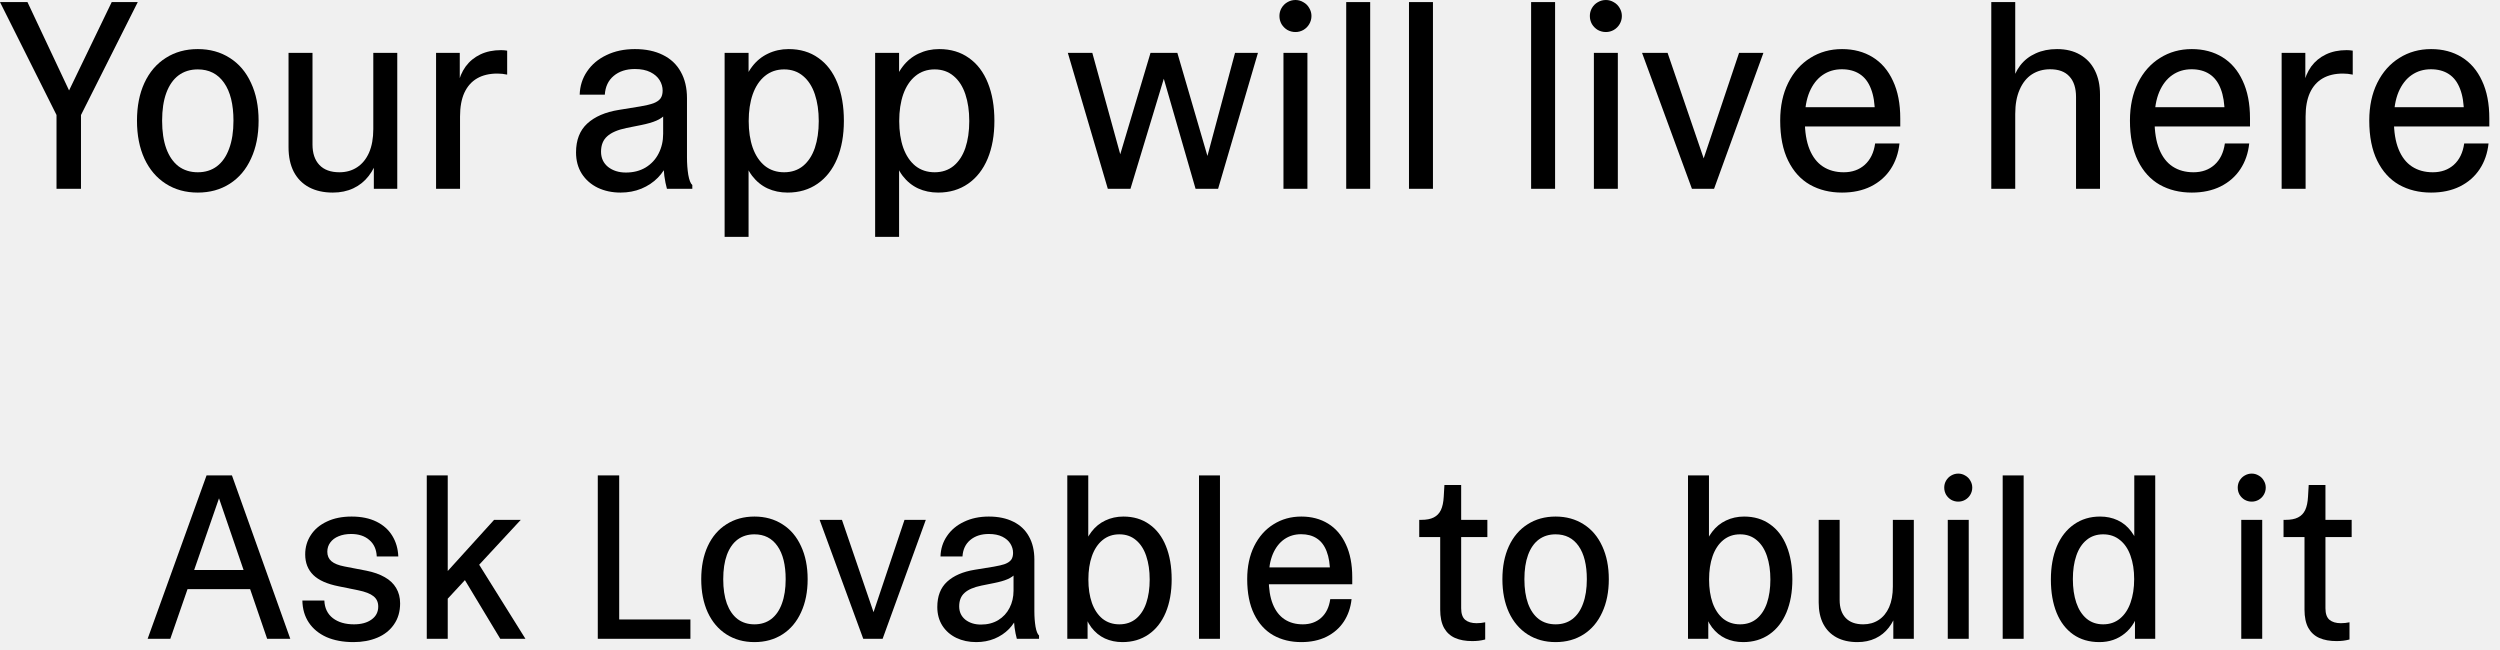
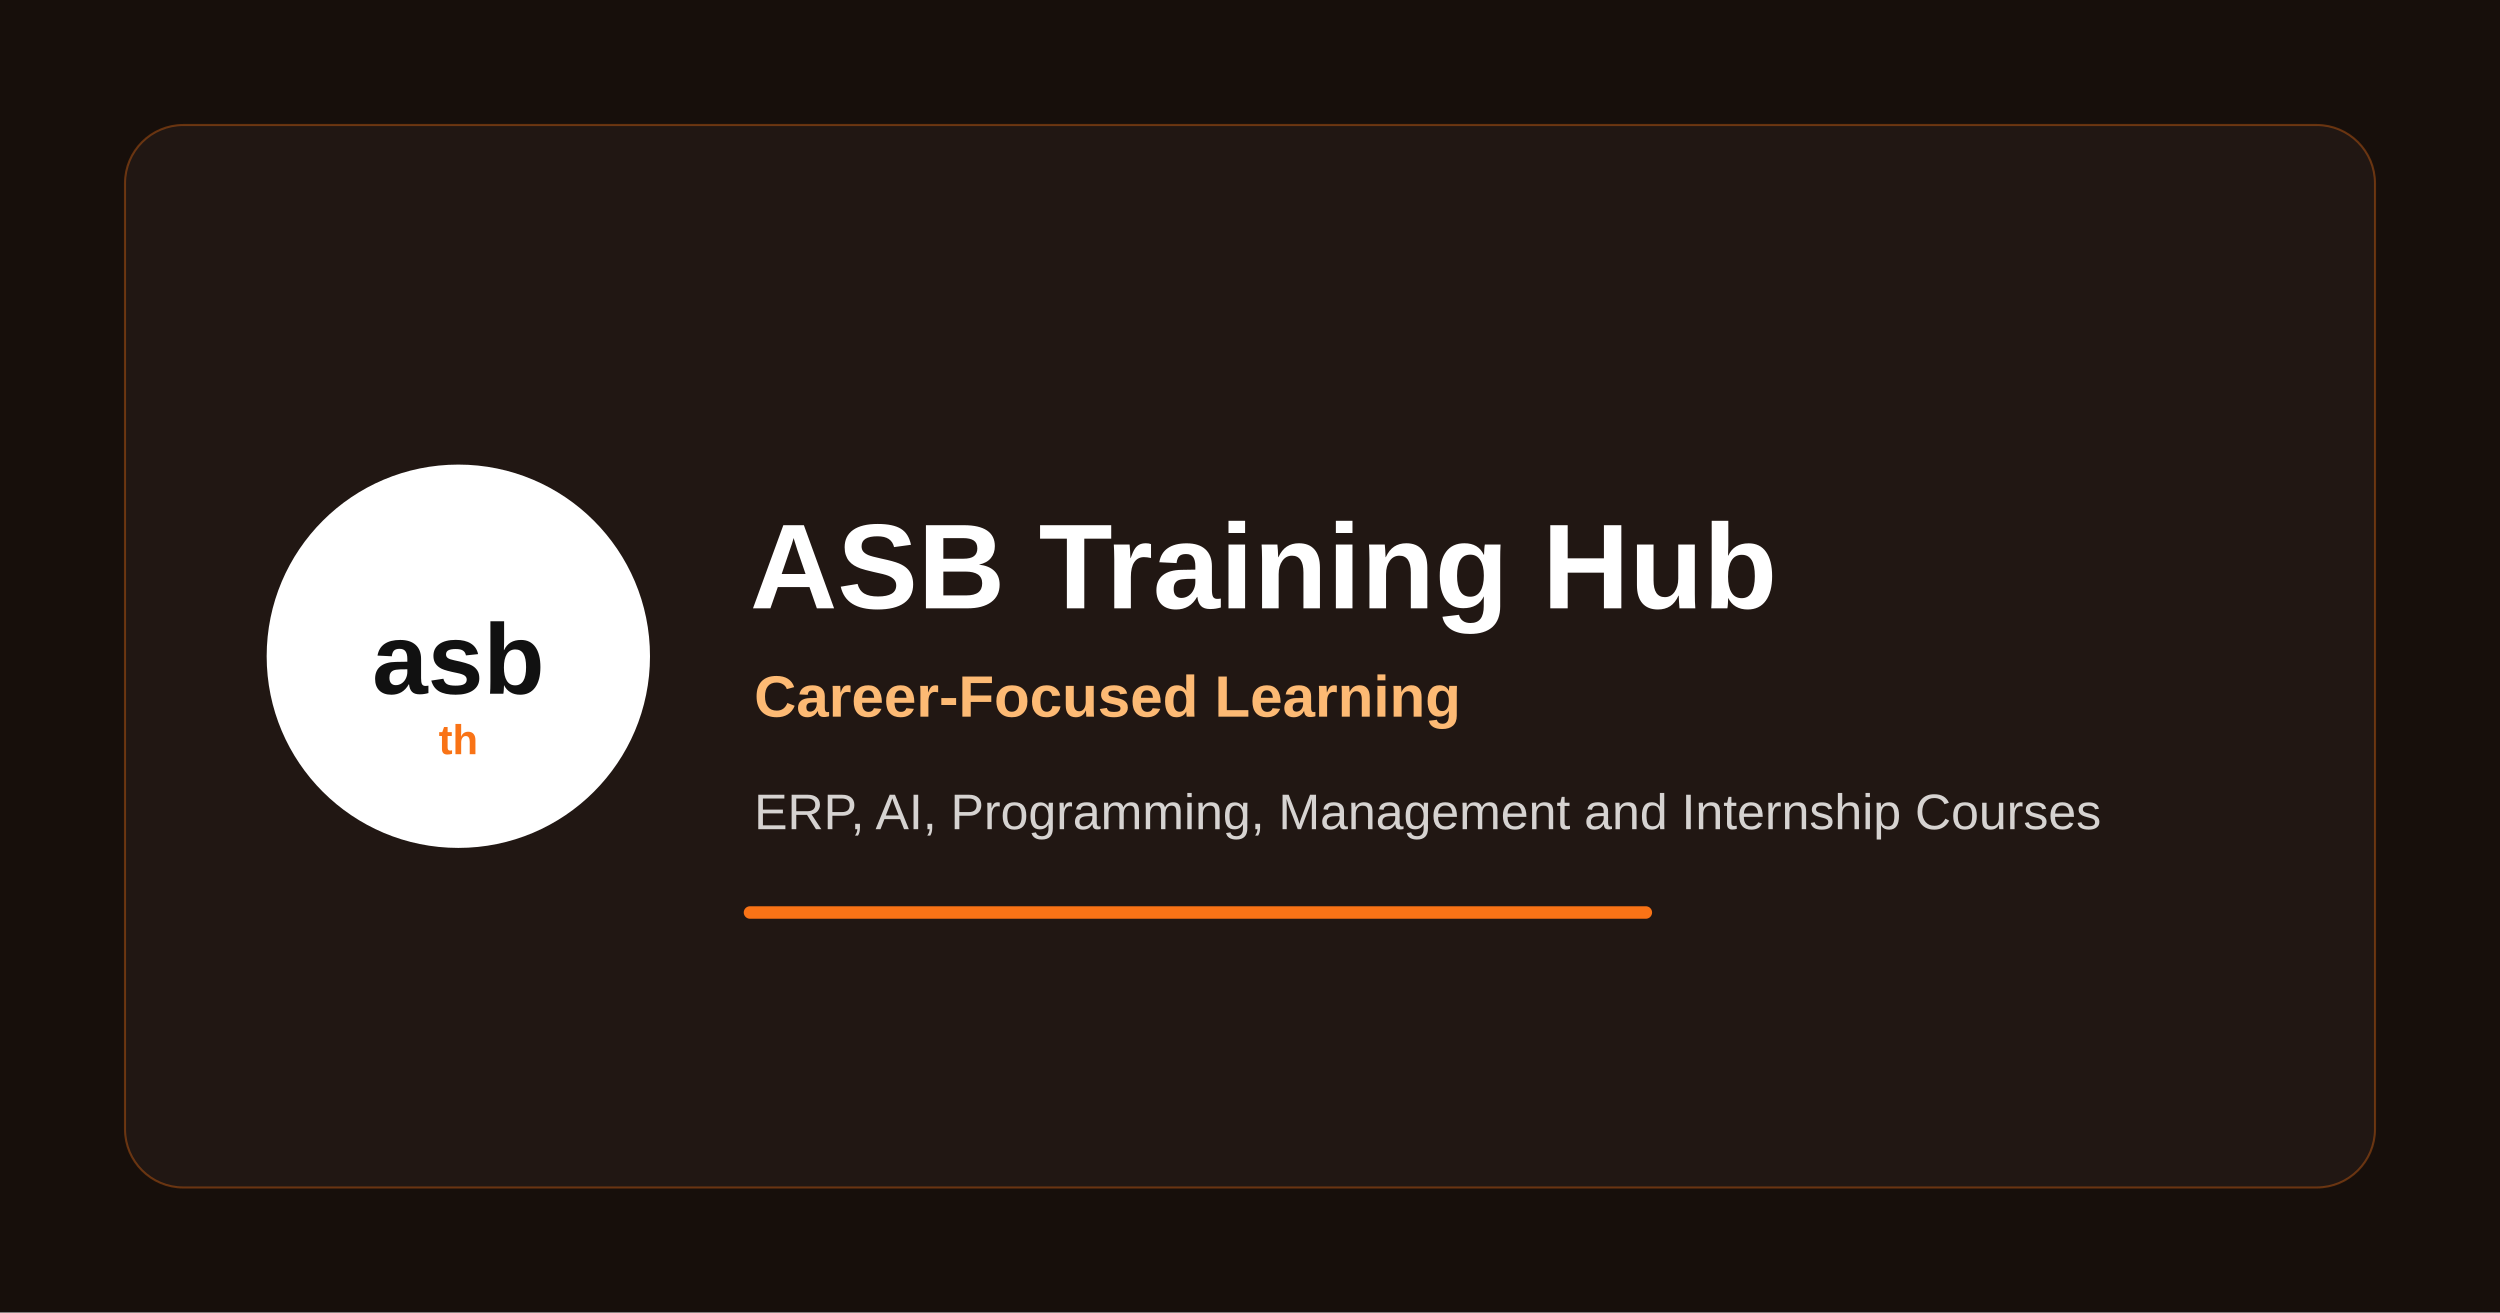
- <svg xmlns="http://www.w3.org/2000/svg" width="150" height="39" viewBox="0 0 150 39" fill="none">
-   <path d="M145.867 11.555C145.143 11.555 144.503 11.398 143.945 11.086C143.388 10.768 142.951 10.287 142.633 9.641C142.315 8.995 142.156 8.193 142.156 7.234C142.156 6.375 142.315 5.622 142.633 4.977C142.956 4.326 143.398 3.826 143.961 3.477C144.523 3.122 145.159 2.945 145.867 2.945C146.565 2.945 147.177 3.107 147.703 3.43C148.229 3.753 148.635 4.227 148.922 4.852C149.214 5.471 149.359 6.221 149.359 7.102C149.359 7.263 149.359 7.424 149.359 7.586H142.891V6.43H148.539L147.836 6.812C147.836 6.219 147.758 5.724 147.602 5.328C147.451 4.932 147.227 4.638 146.93 4.445C146.638 4.253 146.279 4.156 145.852 4.156C145.419 4.156 145.036 4.271 144.703 4.5C144.37 4.729 144.107 5.068 143.914 5.516C143.727 5.964 143.633 6.503 143.633 7.133V7.219C143.633 7.911 143.727 8.49 143.914 8.953C144.102 9.417 144.37 9.763 144.719 9.992C145.068 10.221 145.484 10.336 145.969 10.336C146.474 10.336 146.893 10.188 147.227 9.891C147.565 9.589 147.773 9.161 147.852 8.609H149.312C149.25 9.193 149.073 9.706 148.781 10.148C148.49 10.591 148.094 10.938 147.594 11.188C147.099 11.432 146.523 11.555 145.867 11.555Z" fill="black" />
-   <path d="M136.898 3.172H138.32V5.133L138.211 5.086C138.294 4.669 138.448 4.305 138.672 3.992C138.901 3.68 139.195 3.438 139.555 3.266C139.914 3.094 140.328 3.008 140.797 3.008C140.917 3.008 141.039 3.018 141.164 3.039V4.477C141.065 4.456 140.969 4.44 140.875 4.43C140.781 4.419 140.682 4.414 140.578 4.414C140.099 4.414 139.693 4.51 139.359 4.703C139.026 4.896 138.771 5.185 138.594 5.57C138.422 5.951 138.336 6.424 138.336 6.992V11.328H136.898V3.172Z" fill="black" />
-   <path d="M131.508 11.555C130.784 11.555 130.143 11.398 129.586 11.086C129.029 10.768 128.591 10.287 128.273 9.641C127.956 8.995 127.797 8.193 127.797 7.234C127.797 6.375 127.956 5.622 128.273 4.977C128.596 4.326 129.039 3.826 129.602 3.477C130.164 3.122 130.799 2.945 131.508 2.945C132.206 2.945 132.818 3.107 133.344 3.43C133.87 3.753 134.276 4.227 134.562 4.852C134.854 5.471 135 6.221 135 7.102C135 7.263 135 7.424 135 7.586H128.531V6.43H134.18L133.477 6.812C133.477 6.219 133.398 5.724 133.242 5.328C133.091 4.932 132.867 4.638 132.57 4.445C132.279 4.253 131.919 4.156 131.492 4.156C131.06 4.156 130.677 4.271 130.344 4.5C130.01 4.729 129.747 5.068 129.555 5.516C129.367 5.964 129.273 6.503 129.273 7.133V7.219C129.273 7.911 129.367 8.49 129.555 8.953C129.742 9.417 130.01 9.763 130.359 9.992C130.708 10.221 131.125 10.336 131.609 10.336C132.115 10.336 132.534 10.188 132.867 9.891C133.206 9.589 133.414 9.161 133.492 8.609H134.953C134.891 9.193 134.714 9.706 134.422 10.148C134.13 10.591 133.734 10.938 133.234 11.188C132.74 11.432 132.164 11.555 131.508 11.555Z" fill="black" />
-   <path d="M119.477 0.125H120.914V5.664L120.703 5.055C120.802 4.622 120.971 4.247 121.211 3.93C121.456 3.612 121.766 3.37 122.141 3.203C122.516 3.031 122.943 2.945 123.422 2.945C123.958 2.945 124.419 3.057 124.805 3.281C125.195 3.505 125.492 3.823 125.695 4.234C125.898 4.641 126 5.117 126 5.664V11.328H124.562V5.82C124.562 5.284 124.43 4.872 124.164 4.586C123.904 4.299 123.518 4.156 123.008 4.156C122.596 4.156 122.232 4.258 121.914 4.461C121.602 4.664 121.357 4.969 121.18 5.375C121.003 5.776 120.914 6.263 120.914 6.836V11.328H119.477V0.125Z" fill="black" />
-   <path d="M110.523 11.555C109.799 11.555 109.159 11.398 108.602 11.086C108.044 10.768 107.607 10.287 107.289 9.641C106.971 8.995 106.812 8.193 106.812 7.234C106.812 6.375 106.971 5.622 107.289 4.977C107.612 4.326 108.055 3.826 108.617 3.477C109.18 3.122 109.815 2.945 110.523 2.945C111.221 2.945 111.833 3.107 112.359 3.43C112.885 3.753 113.292 4.227 113.578 4.852C113.87 5.471 114.016 6.221 114.016 7.102C114.016 7.263 114.016 7.424 114.016 7.586H107.547V6.43H113.195L112.492 6.812C112.492 6.219 112.414 5.724 112.258 5.328C112.107 4.932 111.883 4.638 111.586 4.445C111.294 4.253 110.935 4.156 110.508 4.156C110.076 4.156 109.693 4.271 109.359 4.5C109.026 4.729 108.763 5.068 108.57 5.516C108.383 5.964 108.289 6.503 108.289 7.133V7.219C108.289 7.911 108.383 8.49 108.57 8.953C108.758 9.417 109.026 9.763 109.375 9.992C109.724 10.221 110.141 10.336 110.625 10.336C111.13 10.336 111.549 10.188 111.883 9.891C112.221 9.589 112.43 9.161 112.508 8.609H113.969C113.906 9.193 113.729 9.706 113.438 10.148C113.146 10.591 112.75 10.938 112.25 11.188C111.755 11.432 111.18 11.555 110.523 11.555Z" fill="black" />
-   <path d="M98.523 3.172H100.055L102.359 9.906H102.086L104.344 3.172H105.805L102.844 11.328H101.516L98.523 3.172Z" fill="black" />
-   <path d="M95.633 3.172H97.07V11.328H95.633V3.172ZM96.352 1.922C96.18 1.922 96.018 1.88 95.867 1.797C95.721 1.708 95.604 1.591 95.516 1.445C95.432 1.294 95.391 1.133 95.391 0.961C95.391 0.789 95.432 0.63 95.516 0.484C95.604 0.333 95.721 0.216 95.867 0.133C96.018 0.044 96.18 0 96.352 0C96.523 0 96.682 0.044 96.828 0.133C96.979 0.216 97.096 0.333 97.18 0.484C97.268 0.63 97.312 0.789 97.312 0.961C97.312 1.133 97.268 1.294 97.18 1.445C97.096 1.591 96.979 1.708 96.828 1.797C96.682 1.88 96.523 1.922 96.352 1.922Z" fill="black" />
-   <path d="M91.867 0.125H93.305V11.328H91.867V0.125Z" fill="black" />
-   <path d="M84.539 0.125H85.977V11.328H84.539V0.125Z" fill="black" />
-   <path d="M80.773 0.125H82.211V11.328H80.773V0.125Z" fill="black" />
-   <path d="M77.008 3.172H78.445V11.328H77.008V3.172ZM77.727 1.922C77.555 1.922 77.393 1.88 77.242 1.797C77.096 1.708 76.979 1.591 76.891 1.445C76.807 1.294 76.766 1.133 76.766 0.961C76.766 0.789 76.807 0.63 76.891 0.484C76.979 0.333 77.096 0.216 77.242 0.133C77.393 0.044 77.555 0 77.727 0C77.898 0 78.057 0.044 78.203 0.133C78.354 0.216 78.471 0.333 78.555 0.484C78.643 0.63 78.688 0.789 78.688 0.961C78.688 1.133 78.643 1.294 78.555 1.445C78.471 1.591 78.354 1.708 78.203 1.797C78.057 1.88 77.898 1.922 77.727 1.922Z" fill="black" />
-   <path d="M64.07 3.172H65.539L67.508 10.32H66.898L69.031 3.172H70.641L72.727 10.32H72.188L74.102 3.172H75.477L73.086 11.328H71.734L69.508 3.617H70.164L67.828 11.328H66.469L64.07 3.172Z" fill="black" />
-   <path d="M56.289 11.555C55.852 11.555 55.45 11.471 55.086 11.305C54.727 11.138 54.417 10.885 54.156 10.547C53.901 10.208 53.711 9.786 53.586 9.281L53.898 9.602V11.328H52.508V3.172H53.945V4.992L53.602 5.219C53.711 4.745 53.896 4.339 54.156 4C54.417 3.656 54.734 3.396 55.109 3.219C55.49 3.036 55.904 2.945 56.352 2.945C57.044 2.945 57.638 3.122 58.133 3.477C58.633 3.826 59.013 4.326 59.273 4.977C59.534 5.622 59.664 6.38 59.664 7.25C59.664 8.115 59.529 8.872 59.258 9.523C58.987 10.169 58.596 10.669 58.086 11.023C57.575 11.378 56.977 11.555 56.289 11.555ZM56.078 10.336C56.526 10.336 56.906 10.208 57.219 9.953C57.531 9.693 57.766 9.333 57.922 8.875C58.078 8.411 58.156 7.875 58.156 7.266C58.156 6.656 58.078 6.12 57.922 5.656C57.766 5.188 57.531 4.823 57.219 4.562C56.906 4.297 56.526 4.164 56.078 4.164C55.63 4.164 55.245 4.297 54.922 4.562C54.604 4.823 54.362 5.188 54.195 5.656C54.034 6.12 53.953 6.656 53.953 7.266C53.953 7.87 54.034 8.404 54.195 8.867C54.362 9.331 54.604 9.693 54.922 9.953C55.245 10.208 55.63 10.336 56.078 10.336ZM52.508 9.664H53.945V14.211H52.508V9.664Z" fill="black" />
-   <path d="M47.258 11.555C46.82 11.555 46.419 11.471 46.055 11.305C45.695 11.138 45.385 10.885 45.125 10.547C44.87 10.208 44.68 9.786 44.555 9.281L44.867 9.602V11.328H43.477V3.172H44.914V4.992L44.57 5.219C44.68 4.745 44.865 4.339 45.125 4C45.385 3.656 45.703 3.396 46.078 3.219C46.458 3.036 46.872 2.945 47.32 2.945C48.013 2.945 48.607 3.122 49.102 3.477C49.602 3.826 49.982 4.326 50.242 4.977C50.503 5.622 50.633 6.38 50.633 7.25C50.633 8.115 50.497 8.872 50.227 9.523C49.956 10.169 49.565 10.669 49.055 11.023C48.544 11.378 47.945 11.555 47.258 11.555ZM47.047 10.336C47.495 10.336 47.875 10.208 48.188 9.953C48.5 9.693 48.734 9.333 48.891 8.875C49.047 8.411 49.125 7.875 49.125 7.266C49.125 6.656 49.047 6.12 48.891 5.656C48.734 5.188 48.5 4.823 48.188 4.562C47.875 4.297 47.495 4.164 47.047 4.164C46.599 4.164 46.214 4.297 45.891 4.562C45.573 4.823 45.331 5.188 45.164 5.656C45.003 6.12 44.922 6.656 44.922 7.266C44.922 7.87 45.003 8.404 45.164 8.867C45.331 9.331 45.573 9.693 45.891 9.953C46.214 10.208 46.599 10.336 47.047 10.336ZM43.477 9.664H44.914V14.211H43.477V9.664Z" fill="black" />
-   <path d="M37.234 11.555C36.729 11.555 36.273 11.458 35.867 11.266C35.461 11.068 35.141 10.787 34.906 10.422C34.677 10.057 34.562 9.633 34.562 9.148C34.562 8.404 34.786 7.826 35.234 7.414C35.688 6.997 36.32 6.724 37.133 6.594L38.43 6.383C38.763 6.326 39.023 6.263 39.211 6.195C39.398 6.122 39.536 6.029 39.625 5.914C39.714 5.794 39.758 5.635 39.758 5.438C39.758 5.219 39.698 5.01 39.578 4.812C39.458 4.615 39.273 4.453 39.023 4.328C38.773 4.203 38.464 4.141 38.094 4.141C37.573 4.141 37.148 4.279 36.82 4.555C36.497 4.826 36.32 5.201 36.289 5.68H34.781C34.797 5.159 34.945 4.693 35.227 4.281C35.508 3.865 35.896 3.539 36.391 3.305C36.885 3.065 37.453 2.945 38.094 2.945C38.745 2.945 39.305 3.062 39.773 3.297C40.242 3.526 40.599 3.862 40.844 4.305C41.094 4.747 41.219 5.276 41.219 5.891V9.438C41.219 9.818 41.245 10.169 41.297 10.492C41.354 10.81 41.435 11.013 41.539 11.102V11.328H40.016C39.953 11.104 39.901 10.844 39.859 10.547C39.823 10.245 39.805 9.951 39.805 9.664L40.062 9.742C39.938 10.081 39.74 10.388 39.469 10.664C39.198 10.94 38.87 11.159 38.484 11.32C38.099 11.477 37.682 11.555 37.234 11.555ZM37.555 10.352C38.008 10.352 38.404 10.25 38.742 10.047C39.081 9.839 39.339 9.56 39.516 9.211C39.698 8.857 39.789 8.464 39.789 8.031V6.812L39.953 6.836C39.802 7.008 39.609 7.143 39.375 7.242C39.146 7.341 38.836 7.43 38.445 7.508L37.586 7.68C37.06 7.789 36.675 7.956 36.43 8.18C36.185 8.398 36.062 8.706 36.062 9.102C36.062 9.482 36.203 9.786 36.484 10.016C36.771 10.24 37.128 10.352 37.555 10.352Z" fill="black" />
-   <path d="M26.164 3.172H27.586V5.133L27.477 5.086C27.56 4.669 27.713 4.305 27.938 3.992C28.167 3.68 28.461 3.438 28.82 3.266C29.18 3.094 29.594 3.008 30.062 3.008C30.182 3.008 30.305 3.018 30.43 3.039V4.477C30.331 4.456 30.234 4.44 30.141 4.43C30.047 4.419 29.948 4.414 29.844 4.414C29.365 4.414 28.958 4.51 28.625 4.703C28.292 4.896 28.037 5.185 27.859 5.57C27.688 5.951 27.602 6.424 27.602 6.992V11.328H26.164V3.172Z" fill="black" />
-   <path d="M19.969 11.555C19.417 11.555 18.94 11.448 18.539 11.234C18.143 11.021 17.838 10.711 17.625 10.305C17.417 9.898 17.312 9.409 17.312 8.836V3.172H18.75V8.672C18.75 9.198 18.888 9.607 19.164 9.898C19.44 10.19 19.841 10.336 20.367 10.336C20.768 10.336 21.12 10.237 21.422 10.039C21.729 9.841 21.969 9.549 22.141 9.164C22.312 8.773 22.398 8.299 22.398 7.742V3.172H23.836V11.328H22.43V8.836L22.672 9.438C22.552 9.87 22.367 10.245 22.117 10.562C21.872 10.88 21.568 11.125 21.203 11.297C20.838 11.469 20.427 11.555 19.969 11.555Z" fill="black" />
-   <path d="M11.867 11.555C11.138 11.555 10.497 11.378 9.945 11.023C9.393 10.669 8.966 10.167 8.664 9.516C8.367 8.865 8.219 8.107 8.219 7.242C8.219 6.378 8.367 5.622 8.664 4.977C8.966 4.326 9.393 3.826 9.945 3.477C10.497 3.122 11.138 2.945 11.867 2.945C12.596 2.945 13.237 3.122 13.789 3.477C14.341 3.826 14.766 4.326 15.062 4.977C15.365 5.622 15.516 6.378 15.516 7.242C15.516 8.107 15.365 8.865 15.062 9.516C14.766 10.167 14.341 10.669 13.789 11.023C13.237 11.378 12.596 11.555 11.867 11.555ZM11.867 10.336C12.315 10.336 12.698 10.216 13.016 9.977C13.338 9.732 13.583 9.378 13.75 8.914C13.922 8.451 14.008 7.893 14.008 7.242C14.008 6.263 13.82 5.505 13.445 4.969C13.07 4.432 12.544 4.164 11.867 4.164C11.419 4.164 11.034 4.284 10.711 4.523C10.393 4.763 10.148 5.115 9.977 5.578C9.81 6.036 9.727 6.591 9.727 7.242C9.727 7.893 9.81 8.451 9.977 8.914C10.148 9.378 10.393 9.732 10.711 9.977C11.034 10.216 11.419 10.336 11.867 10.336Z" fill="black" />
-   <path d="M3.391 6.18L3.711 7.539L0 0.125H1.648L4.414 6H3.867L6.703 0.125H8.266L4.539 7.539L4.859 6.18V11.328H3.391V6.18Z" fill="black" />
-   <path d="M140.19 38.465C139.789 38.465 139.448 38.403 139.165 38.28C138.882 38.157 138.661 37.957 138.502 37.679C138.347 37.396 138.27 37.029 138.27 36.578V32.224H137.012V31.191H137.135C137.445 31.191 137.693 31.144 137.88 31.048C138.071 30.952 138.215 30.804 138.311 30.604C138.406 30.403 138.463 30.136 138.481 29.804L138.522 29.1H139.527V31.301L139.377 31.191H141.1V32.224H139.527V36.496C139.527 36.82 139.607 37.05 139.767 37.187C139.931 37.323 140.159 37.392 140.45 37.392C140.637 37.392 140.81 37.373 140.97 37.337V38.369C140.828 38.406 140.699 38.431 140.58 38.444C140.462 38.458 140.332 38.465 140.19 38.465Z" fill="black" />
-   <path d="M134.476 31.191H135.733V38.328H134.476V31.191ZM135.104 30.098C134.954 30.098 134.813 30.061 134.681 29.988C134.553 29.911 134.451 29.808 134.373 29.681C134.3 29.549 134.264 29.407 134.264 29.257C134.264 29.106 134.3 28.967 134.373 28.84C134.451 28.708 134.553 28.605 134.681 28.532C134.813 28.455 134.954 28.416 135.104 28.416C135.255 28.416 135.394 28.455 135.521 28.532C135.654 28.605 135.756 28.708 135.829 28.84C135.907 28.967 135.945 29.106 135.945 29.257C135.945 29.407 135.907 29.549 135.829 29.681C135.756 29.808 135.654 29.911 135.521 29.988C135.394 30.061 135.255 30.098 135.104 30.098Z" fill="black" />
-   <path d="M128.057 28.525H129.314V31.191H128.057V28.525ZM125.965 38.526C125.354 38.526 124.83 38.374 124.393 38.068C123.955 37.758 123.622 37.323 123.395 36.763C123.167 36.198 123.053 35.535 123.053 34.773C123.053 34.017 123.171 33.354 123.408 32.784C123.65 32.215 123.994 31.775 124.44 31.465C124.887 31.15 125.409 30.993 126.006 30.993C126.389 30.993 126.737 31.066 127.052 31.212C127.371 31.358 127.642 31.579 127.865 31.875C128.093 32.171 128.262 32.54 128.371 32.982L128.057 32.702V31.191H129.314V38.328H128.098V36.735L128.357 36.537C128.212 37.161 127.924 37.649 127.496 38C127.068 38.351 126.557 38.526 125.965 38.526ZM126.19 37.46C126.582 37.46 126.917 37.346 127.195 37.118C127.478 36.886 127.69 36.567 127.831 36.161C127.977 35.751 128.05 35.279 128.05 34.746C128.05 34.217 127.977 33.75 127.831 33.345C127.69 32.939 127.478 32.625 127.195 32.401C126.917 32.173 126.582 32.06 126.19 32.06C125.799 32.06 125.466 32.173 125.192 32.401C124.919 32.625 124.714 32.939 124.577 33.345C124.44 33.746 124.372 34.213 124.372 34.746C124.372 35.279 124.44 35.751 124.577 36.161C124.714 36.567 124.919 36.886 125.192 37.118C125.466 37.346 125.799 37.46 126.19 37.46Z" fill="black" />
-   <path d="M120.161 28.525H121.419V38.328H120.161V28.525Z" fill="black" />
-   <path d="M116.866 31.191H118.124V38.328H116.866V31.191ZM117.495 30.098C117.345 30.098 117.203 30.061 117.071 29.988C116.944 29.911 116.841 29.808 116.764 29.681C116.691 29.549 116.654 29.407 116.654 29.257C116.654 29.106 116.691 28.967 116.764 28.84C116.841 28.708 116.944 28.605 117.071 28.532C117.203 28.455 117.345 28.416 117.495 28.416C117.646 28.416 117.785 28.455 117.912 28.532C118.044 28.605 118.147 28.708 118.22 28.84C118.297 28.967 118.336 29.106 118.336 29.257C118.336 29.407 118.297 29.549 118.22 29.681C118.147 29.808 118.044 29.911 117.912 29.988C117.785 30.061 117.646 30.098 117.495 30.098Z" fill="black" />
-   <path d="M111.445 38.526C110.962 38.526 110.545 38.433 110.194 38.246C109.848 38.059 109.581 37.788 109.395 37.433C109.212 37.077 109.121 36.649 109.121 36.148V31.191H110.379V36.004C110.379 36.464 110.5 36.822 110.741 37.077C110.983 37.332 111.334 37.46 111.794 37.46C112.145 37.46 112.452 37.373 112.717 37.2C112.986 37.027 113.195 36.772 113.346 36.435C113.496 36.093 113.571 35.678 113.571 35.19V31.191H114.829V38.328H113.599V36.148L113.811 36.674C113.706 37.052 113.544 37.38 113.325 37.658C113.111 37.936 112.844 38.15 112.525 38.301C112.206 38.451 111.846 38.526 111.445 38.526Z" fill="black" />
-   <path d="M104.589 38.526C104.206 38.526 103.855 38.453 103.536 38.308C103.222 38.162 102.951 37.941 102.723 37.645C102.499 37.348 102.333 36.979 102.224 36.537L102.497 36.817V38.328H101.28V31.191H102.538V32.784L102.237 32.982C102.333 32.568 102.495 32.212 102.723 31.916C102.951 31.615 103.229 31.387 103.557 31.232C103.889 31.073 104.252 30.993 104.644 30.993C105.25 30.993 105.769 31.148 106.202 31.458C106.64 31.763 106.972 32.201 107.2 32.77C107.428 33.336 107.542 33.999 107.542 34.76C107.542 35.516 107.424 36.179 107.187 36.749C106.95 37.314 106.608 37.752 106.161 38.062C105.715 38.371 105.19 38.526 104.589 38.526ZM104.404 37.46C104.796 37.46 105.129 37.348 105.402 37.125C105.676 36.897 105.881 36.583 106.018 36.182C106.154 35.776 106.223 35.307 106.223 34.773C106.223 34.24 106.154 33.771 106.018 33.365C105.881 32.955 105.676 32.636 105.402 32.408C105.129 32.176 104.796 32.06 104.404 32.06C104.012 32.06 103.675 32.176 103.393 32.408C103.115 32.636 102.903 32.955 102.757 33.365C102.616 33.771 102.545 34.24 102.545 34.773C102.545 35.302 102.616 35.769 102.757 36.175C102.903 36.58 103.115 36.897 103.393 37.125C103.675 37.348 104.012 37.46 104.404 37.46ZM101.28 28.525H102.538V31.191H101.28V28.525Z" fill="black" />
-   <path d="M93.337 38.526C92.699 38.526 92.138 38.371 91.655 38.062C91.172 37.752 90.799 37.312 90.534 36.742C90.274 36.172 90.144 35.509 90.144 34.753C90.144 33.996 90.274 33.336 90.534 32.77C90.799 32.201 91.172 31.763 91.655 31.458C92.138 31.148 92.699 30.993 93.337 30.993C93.975 30.993 94.535 31.148 95.019 31.458C95.502 31.763 95.873 32.201 96.133 32.77C96.397 33.336 96.529 33.996 96.529 34.753C96.529 35.509 96.397 36.172 96.133 36.742C95.873 37.312 95.502 37.752 95.019 38.062C94.535 38.371 93.975 38.526 93.337 38.526ZM93.337 37.46C93.729 37.46 94.064 37.355 94.342 37.145C94.624 36.931 94.838 36.621 94.984 36.216C95.135 35.81 95.21 35.323 95.21 34.753C95.21 33.896 95.046 33.233 94.718 32.764C94.39 32.294 93.929 32.06 93.337 32.06C92.945 32.06 92.608 32.164 92.325 32.374C92.047 32.584 91.833 32.891 91.683 33.297C91.537 33.698 91.464 34.183 91.464 34.753C91.464 35.323 91.537 35.81 91.683 36.216C91.833 36.621 92.047 36.931 92.325 37.145C92.608 37.355 92.945 37.46 93.337 37.46Z" fill="black" />
-   <path d="M88.333 38.465C87.932 38.465 87.59 38.403 87.308 38.28C87.025 38.157 86.804 37.957 86.644 37.679C86.49 37.396 86.412 37.029 86.412 36.578V32.224H85.154V31.191H85.277C85.587 31.191 85.836 31.144 86.022 31.048C86.214 30.952 86.357 30.804 86.453 30.604C86.549 30.403 86.606 30.136 86.624 29.804L86.665 29.1H87.67V31.301L87.519 31.191H89.242V32.224H87.67V36.496C87.67 36.82 87.75 37.05 87.909 37.187C88.073 37.323 88.301 37.392 88.593 37.392C88.78 37.392 88.953 37.373 89.112 37.337V38.369C88.971 38.406 88.841 38.431 88.723 38.444C88.604 38.458 88.474 38.465 88.333 38.465Z" fill="black" />
-   <path d="M78.079 38.526C77.446 38.526 76.885 38.39 76.397 38.116C75.91 37.838 75.527 37.417 75.249 36.852C74.971 36.286 74.832 35.585 74.832 34.746C74.832 33.994 74.971 33.336 75.249 32.77C75.532 32.201 75.919 31.763 76.411 31.458C76.903 31.148 77.459 30.993 78.079 30.993C78.69 30.993 79.225 31.134 79.686 31.417C80.146 31.7 80.501 32.114 80.752 32.661C81.007 33.203 81.135 33.86 81.135 34.63C81.135 34.771 81.135 34.912 81.135 35.054H75.475V34.042H80.417L79.802 34.377C79.802 33.857 79.733 33.425 79.597 33.078C79.465 32.732 79.269 32.474 79.009 32.306C78.754 32.137 78.439 32.053 78.065 32.053C77.687 32.053 77.352 32.153 77.061 32.353C76.769 32.554 76.539 32.85 76.37 33.242C76.206 33.634 76.124 34.106 76.124 34.657V34.732C76.124 35.339 76.206 35.844 76.37 36.25C76.534 36.656 76.769 36.959 77.074 37.159C77.38 37.36 77.744 37.46 78.168 37.46C78.61 37.46 78.977 37.33 79.269 37.07C79.565 36.806 79.747 36.432 79.815 35.949H81.094C81.039 36.46 80.884 36.908 80.629 37.296C80.374 37.683 80.027 37.986 79.59 38.205C79.157 38.419 78.653 38.526 78.079 38.526Z" fill="black" />
-   <path d="M71.94 28.525H73.198V38.328H71.94V28.525Z" fill="black" />
-   <path d="M67.347 38.526C66.964 38.526 66.613 38.453 66.294 38.308C65.98 38.162 65.708 37.941 65.481 37.645C65.257 37.348 65.091 36.979 64.981 36.537L65.255 36.817V38.328H64.038V31.191H65.296V32.784L64.995 32.982C65.091 32.568 65.253 32.212 65.481 31.916C65.708 31.615 65.986 31.387 66.314 31.232C66.647 31.073 67.009 30.993 67.401 30.993C68.007 30.993 68.527 31.148 68.96 31.458C69.397 31.763 69.73 32.201 69.958 32.77C70.186 33.336 70.3 33.999 70.3 34.76C70.3 35.516 70.181 36.179 69.944 36.749C69.707 37.314 69.366 37.752 68.919 38.062C68.472 38.371 67.948 38.526 67.347 38.526ZM67.162 37.46C67.554 37.46 67.887 37.348 68.16 37.125C68.434 36.897 68.639 36.583 68.775 36.182C68.912 35.776 68.981 35.307 68.981 34.773C68.981 34.24 68.912 33.771 68.775 33.365C68.639 32.955 68.434 32.636 68.16 32.408C67.887 32.176 67.554 32.06 67.162 32.06C66.77 32.06 66.433 32.176 66.15 32.408C65.872 32.636 65.66 32.955 65.515 33.365C65.373 33.771 65.303 34.24 65.303 34.773C65.303 35.302 65.373 35.769 65.515 36.175C65.66 36.58 65.872 36.897 66.15 37.125C66.433 37.348 66.77 37.46 67.162 37.46ZM64.038 28.525H65.296V31.191H64.038V28.525Z" fill="black" />
-   <path d="M58.576 38.526C58.134 38.526 57.735 38.442 57.38 38.273C57.024 38.1 56.744 37.854 56.539 37.535C56.339 37.216 56.238 36.845 56.238 36.421C56.238 35.769 56.434 35.263 56.826 34.903C57.223 34.539 57.776 34.3 58.487 34.185L59.622 34.001C59.914 33.951 60.142 33.896 60.306 33.837C60.47 33.773 60.59 33.691 60.668 33.591C60.745 33.486 60.784 33.347 60.784 33.174C60.784 32.982 60.732 32.8 60.627 32.627C60.522 32.454 60.36 32.312 60.142 32.203C59.923 32.094 59.652 32.039 59.328 32.039C58.872 32.039 58.501 32.16 58.214 32.401C57.931 32.638 57.776 32.967 57.749 33.386H56.43C56.443 32.93 56.573 32.522 56.819 32.162C57.065 31.797 57.405 31.513 57.838 31.308C58.271 31.098 58.768 30.993 59.328 30.993C59.898 30.993 60.388 31.096 60.798 31.301C61.208 31.501 61.52 31.795 61.734 32.183C61.953 32.57 62.062 33.033 62.062 33.57V36.674C62.062 37.007 62.085 37.314 62.131 37.597C62.181 37.875 62.252 38.052 62.343 38.13V38.328H61.01C60.955 38.132 60.91 37.904 60.873 37.645C60.841 37.38 60.825 37.123 60.825 36.872L61.051 36.94C60.941 37.237 60.768 37.505 60.531 37.747C60.294 37.989 60.007 38.18 59.67 38.321C59.333 38.458 58.968 38.526 58.576 38.526ZM58.856 37.474C59.253 37.474 59.599 37.385 59.895 37.207C60.192 37.025 60.417 36.781 60.572 36.476C60.732 36.166 60.812 35.822 60.812 35.443V34.377L60.955 34.398C60.823 34.548 60.654 34.666 60.449 34.753C60.249 34.84 59.977 34.917 59.636 34.985L58.884 35.136C58.423 35.231 58.086 35.377 57.872 35.573C57.658 35.765 57.551 36.033 57.551 36.38C57.551 36.713 57.674 36.979 57.92 37.18C58.171 37.376 58.483 37.474 58.856 37.474Z" fill="black" />
-   <path d="M49.177 31.191H50.517L52.533 37.084H52.294L54.27 31.191H55.548L52.957 38.328H51.795L49.177 31.191Z" fill="black" />
-   <path d="M45.267 38.526C44.629 38.526 44.068 38.371 43.585 38.062C43.102 37.752 42.728 37.312 42.464 36.742C42.204 36.172 42.074 35.509 42.074 34.753C42.074 33.996 42.204 33.336 42.464 32.77C42.728 32.201 43.102 31.763 43.585 31.458C44.068 31.148 44.629 30.993 45.267 30.993C45.905 30.993 46.465 31.148 46.948 31.458C47.431 31.763 47.803 32.201 48.062 32.77C48.327 33.336 48.459 33.996 48.459 34.753C48.459 35.509 48.327 36.172 48.062 36.742C47.803 37.312 47.431 37.752 46.948 38.062C46.465 38.371 45.905 38.526 45.267 38.526ZM45.267 37.46C45.658 37.46 45.993 37.355 46.272 37.145C46.554 36.931 46.768 36.621 46.914 36.216C47.065 35.81 47.14 35.323 47.14 34.753C47.14 33.896 46.976 33.233 46.648 32.764C46.319 32.294 45.859 32.06 45.267 32.06C44.875 32.06 44.537 32.164 44.255 32.374C43.977 32.584 43.763 32.891 43.612 33.297C43.467 33.698 43.394 34.183 43.394 34.753C43.394 35.323 43.467 35.81 43.612 36.216C43.763 36.621 43.977 36.931 44.255 37.145C44.537 37.355 44.875 37.46 45.267 37.46Z" fill="black" />
-   <path d="M35.867 28.525H37.152V37.556L36.934 37.166H41.425V38.328H35.867V28.525Z" fill="black" />
-   <path d="M25.606 28.525H26.864V34.63H26.529L29.646 31.191H31.246L26.331 36.496L26.864 35.402V38.328H25.606V28.525ZM27.705 34.493L28.389 33.304L31.526 38.328H30.016L27.705 34.493Z" fill="black" />
-   <path d="M21.211 38.526C20.591 38.526 20.051 38.426 19.591 38.226C19.135 38.02 18.782 37.731 18.531 37.357C18.281 36.984 18.151 36.542 18.142 36.031H19.461C19.479 36.487 19.65 36.84 19.974 37.091C20.297 37.337 20.719 37.46 21.238 37.46C21.676 37.46 22.027 37.364 22.291 37.173C22.56 36.981 22.694 36.722 22.694 36.394C22.694 36.129 22.599 35.922 22.407 35.772C22.22 35.621 21.915 35.503 21.491 35.416L20.315 35.177C19.627 35.04 19.121 34.815 18.798 34.5C18.474 34.181 18.312 33.769 18.312 33.263C18.312 32.834 18.424 32.449 18.648 32.107C18.871 31.761 19.192 31.49 19.611 31.294C20.031 31.093 20.525 30.993 21.095 30.993C21.678 30.993 22.177 31.096 22.592 31.301C23.006 31.506 23.323 31.791 23.542 32.155C23.761 32.515 23.879 32.925 23.898 33.386H22.605C22.587 32.967 22.439 32.638 22.161 32.401C21.888 32.16 21.523 32.039 21.067 32.039C20.78 32.039 20.53 32.085 20.315 32.176C20.101 32.262 19.935 32.388 19.816 32.552C19.698 32.711 19.639 32.896 19.639 33.105C19.639 33.342 19.721 33.532 19.885 33.673C20.049 33.814 20.309 33.919 20.664 33.987L21.977 34.24C22.414 34.327 22.783 34.457 23.084 34.63C23.385 34.798 23.613 35.015 23.768 35.279C23.927 35.544 24.007 35.851 24.007 36.202C24.007 36.694 23.884 37.116 23.638 37.467C23.396 37.818 23.064 38.082 22.64 38.26C22.216 38.438 21.74 38.526 21.211 38.526Z" fill="black" />
-   <path d="M12.393 28.525H13.917L17.417 38.328H16.029L13.021 29.551H13.261L10.219 38.328H8.858L12.393 28.525ZM10.82 34.199H15.599V35.348H10.82V34.199Z" fill="black" />
+ <svg xmlns="http://www.w3.org/2000/svg" width="1200" height="630" viewBox="0 0 1200 630" fill="none" role="img" aria-label="ASB Training Hub image placeholder">
+   <rect width="1200" height="630" fill="#170f0b" />
+   <rect x="60" y="60" width="1080" height="510" rx="28" fill="#211713" stroke="#f97316" stroke-opacity="0.35" />
+   <circle cx="220" cy="315" r="92" fill="#ffffff" />
+   <text x="220" y="333" text-anchor="middle" font-family="Arial, Helvetica, sans-serif" font-size="48" font-weight="800" fill="#111111">asb</text>
+   <text x="220" y="362" text-anchor="middle" font-family="Arial, Helvetica, sans-serif" font-size="20" font-weight="700" fill="#f97316">th</text>
+   <text x="360" y="292" font-family="Arial, Helvetica, sans-serif" font-size="58" font-weight="800" fill="#ffffff">ASB Training Hub</text>
+   <text x="362" y="344" font-family="Arial, Helvetica, sans-serif" font-size="28" font-weight="600" fill="#fdba74">Career-Focused Learning</text>
+   <text x="362" y="398" font-family="Arial, Helvetica, sans-serif" font-size="24" fill="#d6d3d1">ERP, AI, Programming, Management and Internship Courses</text>
+   <path d="M360 438H790" stroke="#f97316" stroke-width="6" stroke-linecap="round" />
</svg>
